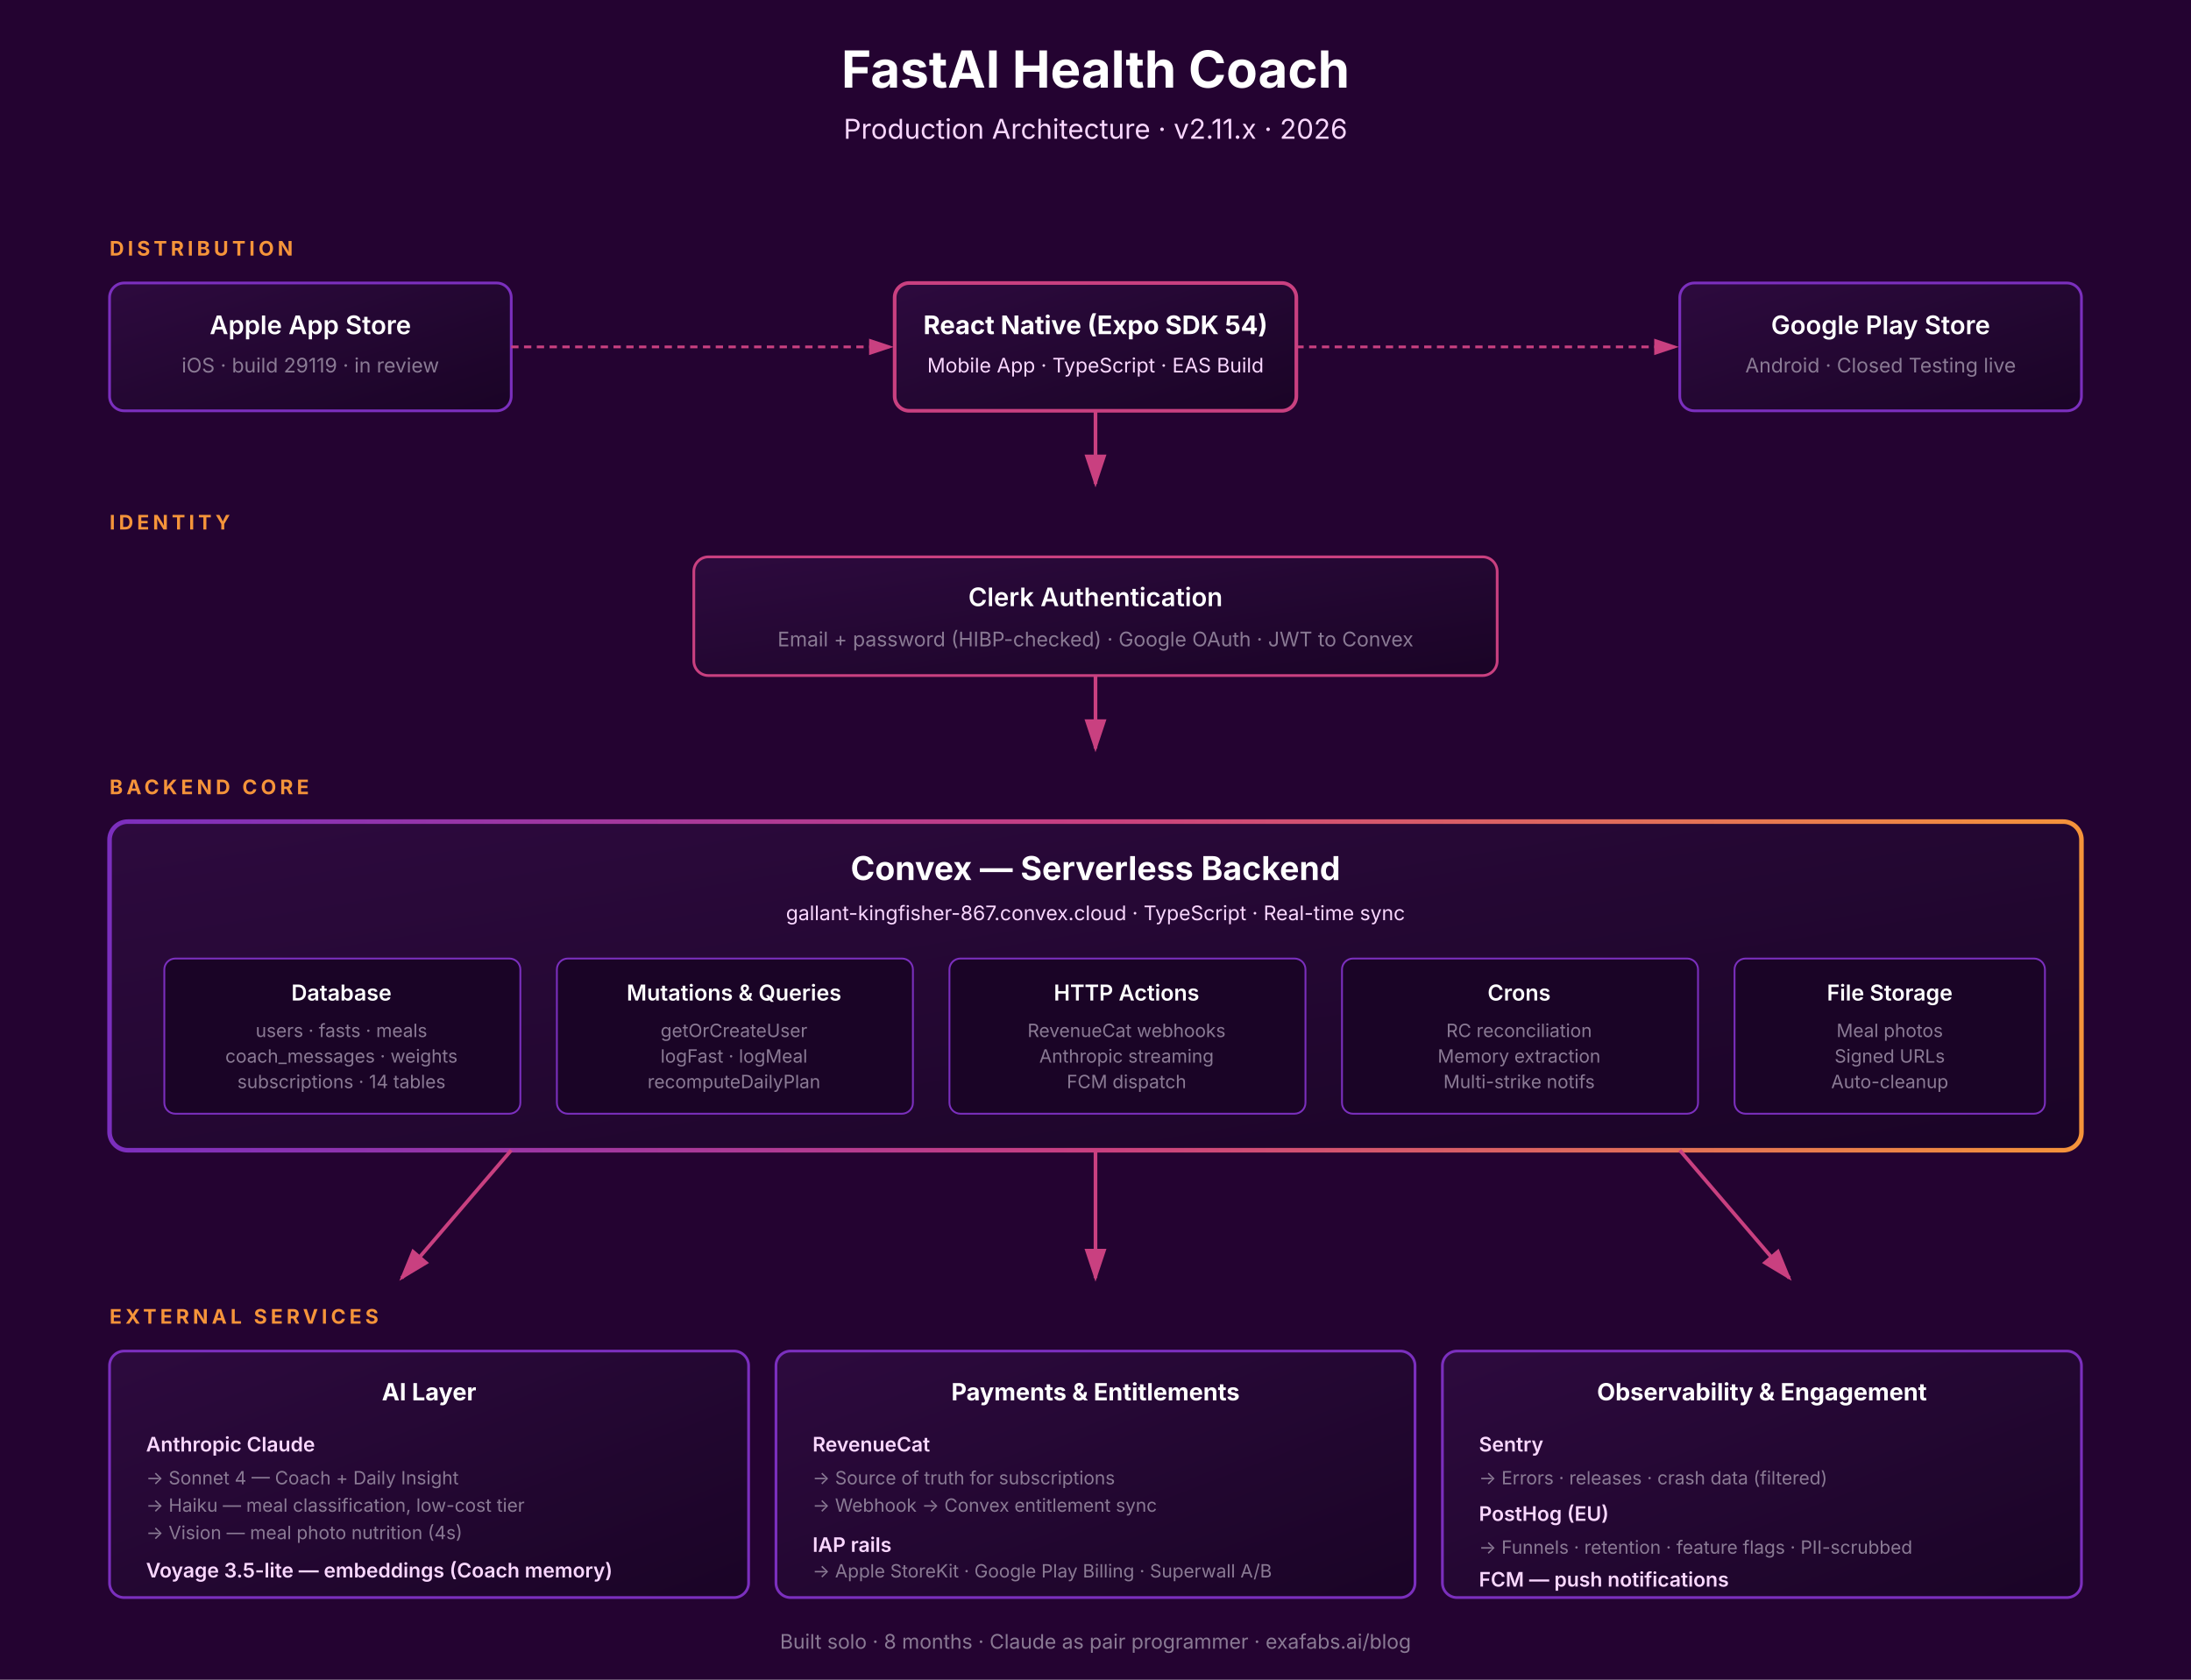
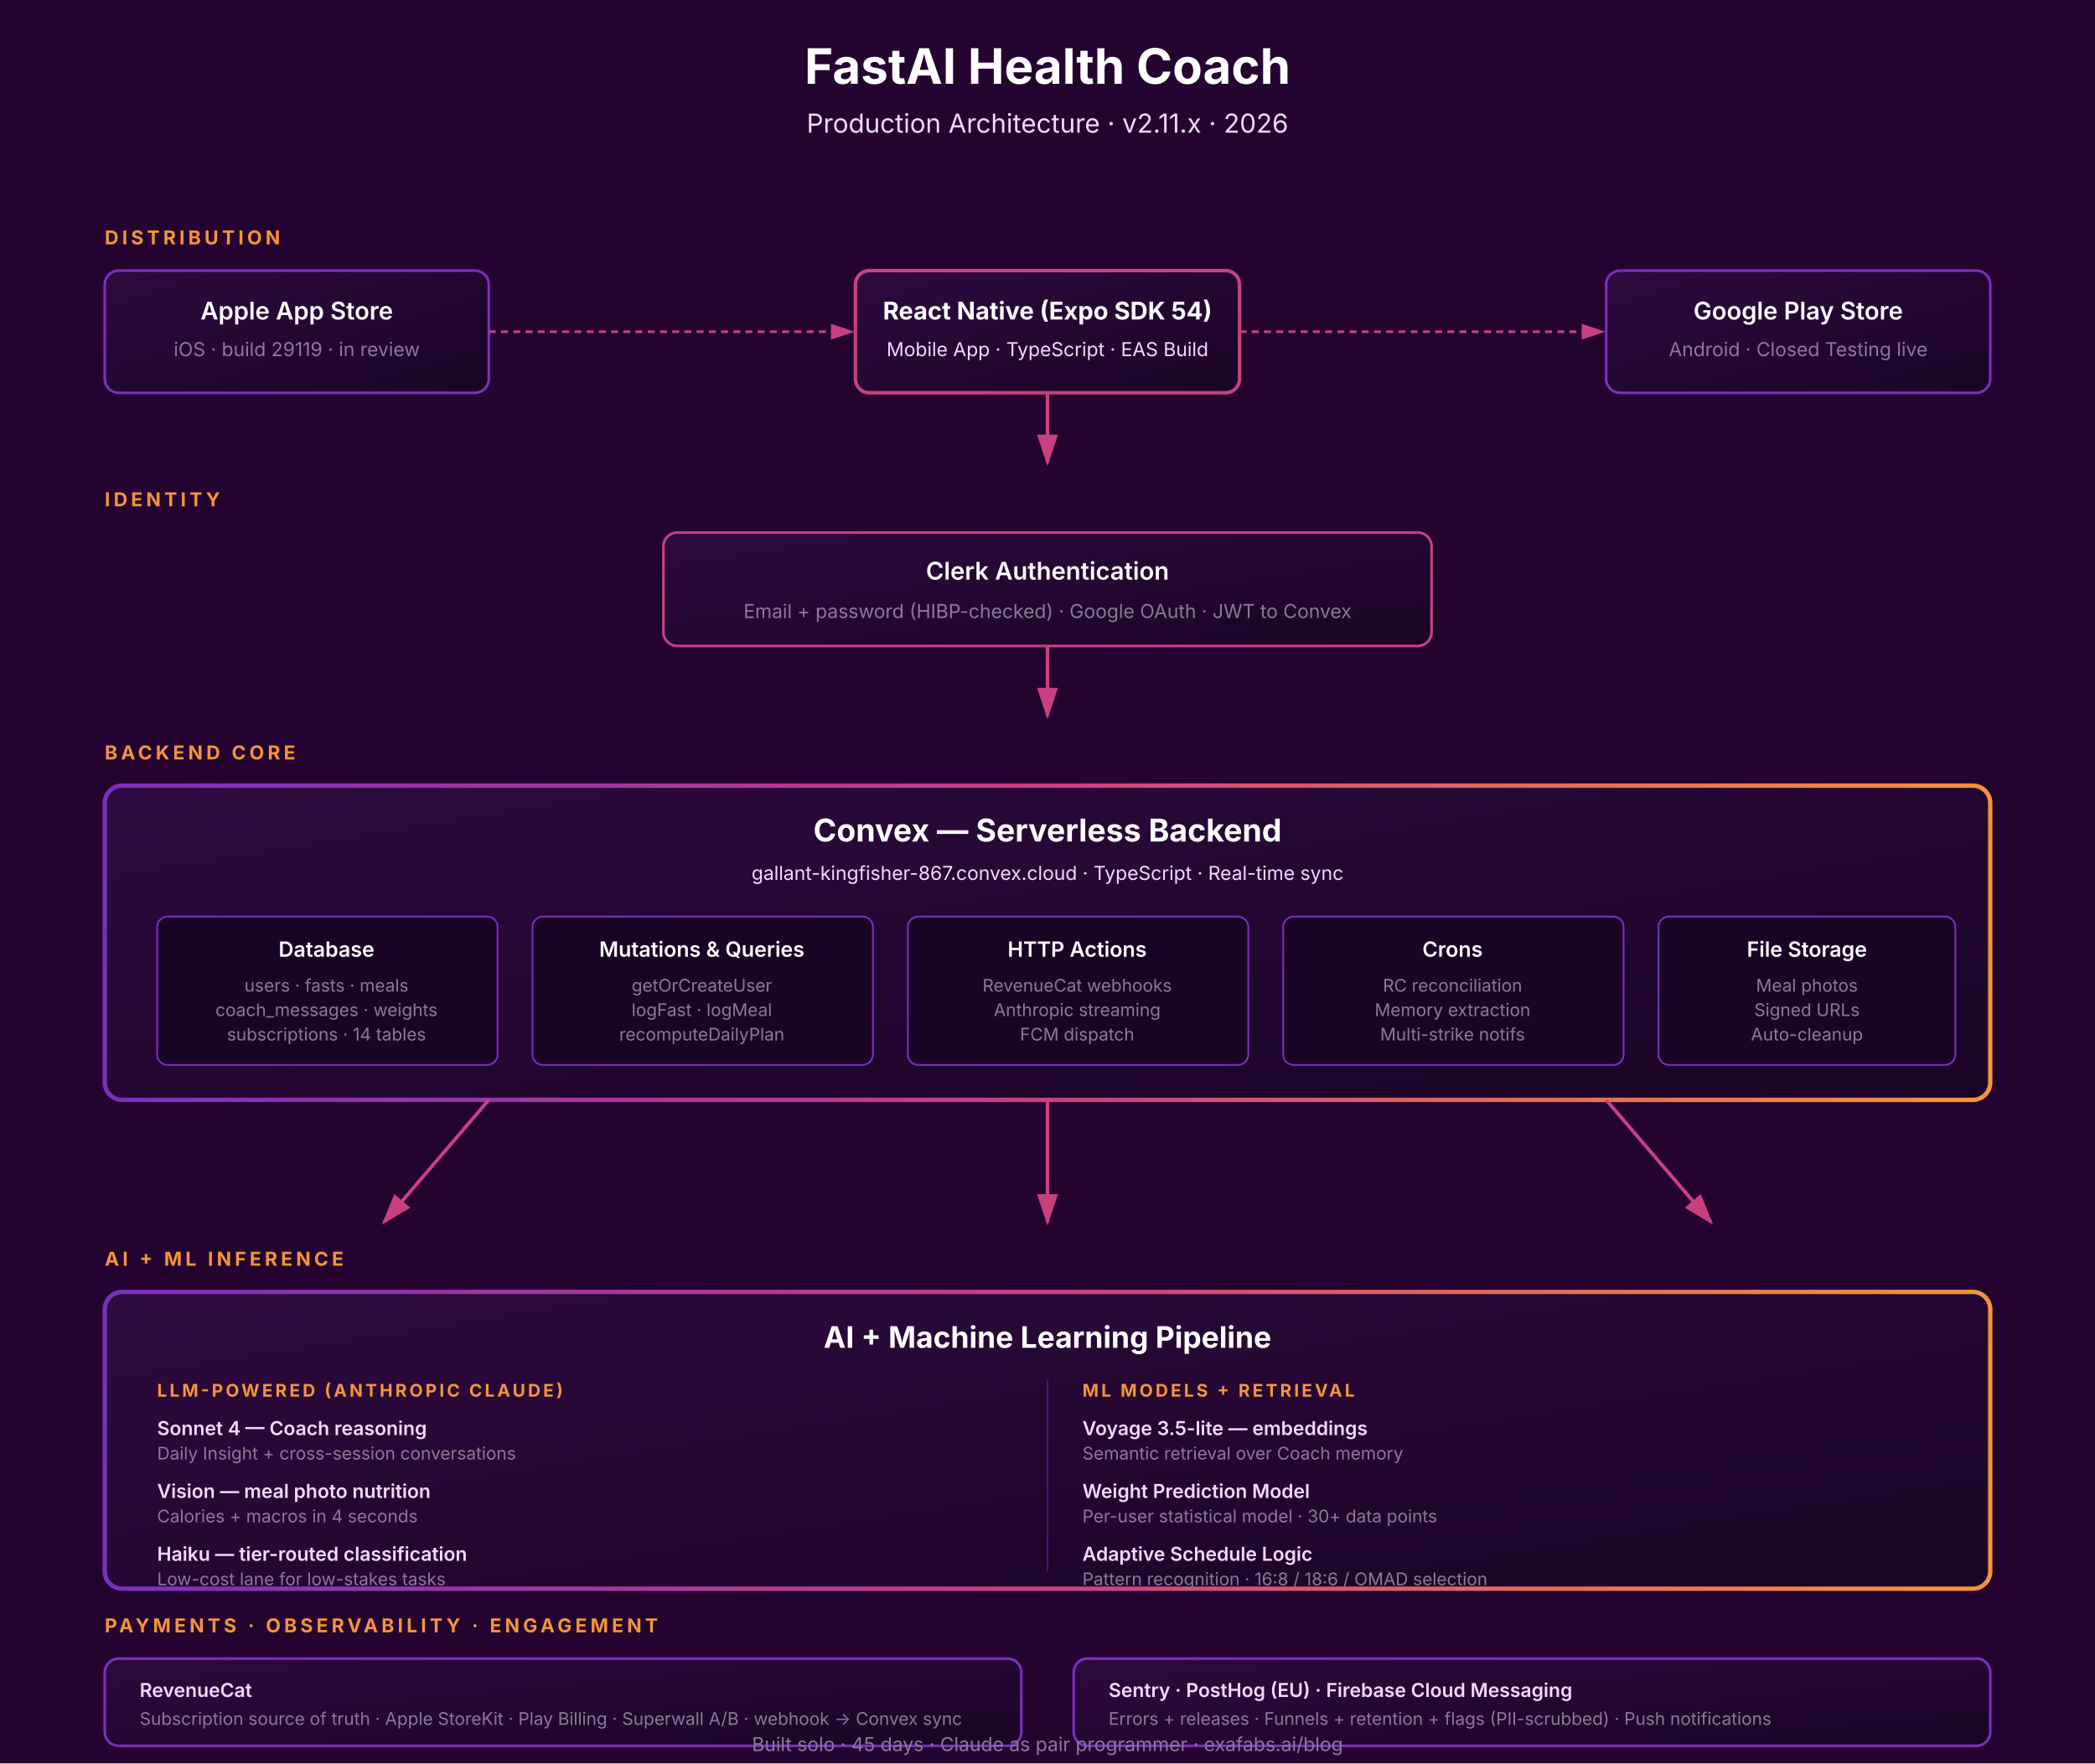
- <svg xmlns="http://www.w3.org/2000/svg" viewBox="0 0 1200 920" role="img" aria-labelledby="title desc" font-family="-apple-system, BlinkMacSystemFont, 'Segoe UI', Inter, sans-serif">
-   <rect width="1200" height="920" fill="#240331" />
+ <svg xmlns="http://www.w3.org/2000/svg" viewBox="0 0 1200 1010" role="img" aria-labelledby="title desc" font-family="-apple-system, BlinkMacSystemFont, 'Segoe UI', Inter, sans-serif">
+   <rect width="1200" height="1010" fill="#240331" />
  <defs>
    <linearGradient id="brandGrad" x1="0%" y1="0%" x2="100%" y2="0%">
      <stop offset="0%" stop-color="#7B2FBE" />
      <stop offset="50%" stop-color="#C94080" />
      <stop offset="100%" stop-color="#F5943A" />
    </linearGradient>
    <linearGradient id="boxGrad" x1="0%" y1="0%" x2="100%" y2="100%">
      <stop offset="0%" stop-color="#2d0a3e" />
      <stop offset="100%" stop-color="#1a0426" />
    </linearGradient>
    <marker id="arrow" markerWidth="10" markerHeight="10" refX="8" refY="3" orient="auto" markerUnits="strokeWidth">
      <path d="M0,0 L0,6 L9,3 z" fill="#C94080" />
    </marker>
  </defs>
  <text x="600" y="48" fill="#ffffff" font-size="28" font-weight="700" text-anchor="middle">FastAI Health Coach</text>
  <text x="600" y="76" fill="#fad7ff" font-size="15" text-anchor="middle">Production Architecture · v2.11.x · 2026</text>
  <line x1="450" y1="92" x2="750" y2="92" stroke="url(#brandGrad)" stroke-width="2" />
  <text x="60" y="140" fill="#F5943A" font-size="11" font-weight="700" letter-spacing="2">DISTRIBUTION</text>
  <g>
    <rect x="60" y="155" width="220" height="70" rx="8" fill="url(#boxGrad)" stroke="#7B2FBE" stroke-width="1.5" />
    <text x="170" y="183" fill="#ffffff" font-size="14" font-weight="600" text-anchor="middle">Apple App Store</text>
    <text x="170" y="204" fill="#8a7a94" font-size="11" text-anchor="middle">iOS · build 29119 · in review</text>
  </g>
  <g>
    <rect x="490" y="155" width="220" height="70" rx="8" fill="url(#boxGrad)" stroke="#C94080" stroke-width="2" />
    <text x="600" y="183" fill="#ffffff" font-size="14" font-weight="700" text-anchor="middle">React Native (Expo SDK 54)</text>
    <text x="600" y="204" fill="#fad7ff" font-size="11" text-anchor="middle">Mobile App · TypeScript · EAS Build</text>
  </g>
  <g>
    <rect x="920" y="155" width="220" height="70" rx="8" fill="url(#boxGrad)" stroke="#7B2FBE" stroke-width="1.5" />
    <text x="1030" y="183" fill="#ffffff" font-size="14" font-weight="600" text-anchor="middle">Google Play Store</text>
    <text x="1030" y="204" fill="#8a7a94" font-size="11" text-anchor="middle">Android · Closed Testing live</text>
  </g>
  <line x1="280" y1="190" x2="488" y2="190" stroke="#C94080" stroke-width="1.5" stroke-dasharray="4,3" marker-end="url(#arrow)" />
  <line x1="710" y1="190" x2="918" y2="190" stroke="#C94080" stroke-width="1.5" stroke-dasharray="4,3" marker-end="url(#arrow)" />
  <line x1="600" y1="225" x2="600" y2="265" stroke="#C94080" stroke-width="2" marker-end="url(#arrow)" />
  <text x="60" y="290" fill="#F5943A" font-size="11" font-weight="700" letter-spacing="2">IDENTITY</text>
  <g>
    <rect x="380" y="305" width="440" height="65" rx="8" fill="url(#boxGrad)" stroke="#C94080" stroke-width="1.5" />
    <text x="600" y="332" fill="#ffffff" font-size="14" font-weight="600" text-anchor="middle">Clerk Authentication</text>
    <text x="600" y="354" fill="#8a7a94" font-size="11" text-anchor="middle">Email + password (HIBP-checked) · Google OAuth · JWT to Convex</text>
  </g>
  <line x1="600" y1="370" x2="600" y2="410" stroke="#C94080" stroke-width="2" marker-end="url(#arrow)" />
  <text x="60" y="435" fill="#F5943A" font-size="11" font-weight="700" letter-spacing="2">BACKEND CORE</text>
  <g>
    <rect x="60" y="450" width="1080" height="180" rx="10" fill="url(#boxGrad)" stroke="url(#brandGrad)" stroke-width="2.5" />
    <text x="600" y="482" fill="#ffffff" font-size="18" font-weight="700" text-anchor="middle">Convex — Serverless Backend</text>
    <text x="600" y="504" fill="#fad7ff" font-size="11" text-anchor="middle">gallant-kingfisher-867.convex.cloud · TypeScript · Real-time sync</text>
    <g>
      <rect x="90" y="525" width="195" height="85" rx="6" fill="#1a0426" stroke="#7B2FBE" stroke-width="1" />
      <text x="187" y="548" fill="#ffffff" font-size="12" font-weight="600" text-anchor="middle">Database</text>
      <text x="187" y="568" fill="#8a7a94" font-size="10" text-anchor="middle">users · fasts · meals</text>
      <text x="187" y="582" fill="#8a7a94" font-size="10" text-anchor="middle">coach_messages · weights</text>
      <text x="187" y="596" fill="#8a7a94" font-size="10" text-anchor="middle">subscriptions · 14 tables</text>
    </g>
    <g>
      <rect x="305" y="525" width="195" height="85" rx="6" fill="#1a0426" stroke="#7B2FBE" stroke-width="1" />
      <text x="402" y="548" fill="#ffffff" font-size="12" font-weight="600" text-anchor="middle">Mutations &amp; Queries</text>
      <text x="402" y="568" fill="#8a7a94" font-size="10" text-anchor="middle">getOrCreateUser</text>
      <text x="402" y="582" fill="#8a7a94" font-size="10" text-anchor="middle">logFast · logMeal</text>
      <text x="402" y="596" fill="#8a7a94" font-size="10" text-anchor="middle">recomputeDailyPlan</text>
    </g>
    <g>
      <rect x="520" y="525" width="195" height="85" rx="6" fill="#1a0426" stroke="#7B2FBE" stroke-width="1" />
      <text x="617" y="548" fill="#ffffff" font-size="12" font-weight="600" text-anchor="middle">HTTP Actions</text>
      <text x="617" y="568" fill="#8a7a94" font-size="10" text-anchor="middle">RevenueCat webhooks</text>
      <text x="617" y="582" fill="#8a7a94" font-size="10" text-anchor="middle">Anthropic streaming</text>
      <text x="617" y="596" fill="#8a7a94" font-size="10" text-anchor="middle">FCM dispatch</text>
    </g>
    <g>
      <rect x="735" y="525" width="195" height="85" rx="6" fill="#1a0426" stroke="#7B2FBE" stroke-width="1" />
      <text x="832" y="548" fill="#ffffff" font-size="12" font-weight="600" text-anchor="middle">Crons</text>
      <text x="832" y="568" fill="#8a7a94" font-size="10" text-anchor="middle">RC reconciliation</text>
      <text x="832" y="582" fill="#8a7a94" font-size="10" text-anchor="middle">Memory extraction</text>
      <text x="832" y="596" fill="#8a7a94" font-size="10" text-anchor="middle">Multi-strike notifs</text>
    </g>
    <g>
      <rect x="950" y="525" width="170" height="85" rx="6" fill="#1a0426" stroke="#7B2FBE" stroke-width="1" />
      <text x="1035" y="548" fill="#ffffff" font-size="12" font-weight="600" text-anchor="middle">File Storage</text>
      <text x="1035" y="568" fill="#8a7a94" font-size="10" text-anchor="middle">Meal photos</text>
      <text x="1035" y="582" fill="#8a7a94" font-size="10" text-anchor="middle">Signed URLs</text>
      <text x="1035" y="596" fill="#8a7a94" font-size="10" text-anchor="middle">Auto-cleanup</text>
    </g>
  </g>
  <line x1="280" y1="630" x2="220" y2="700" stroke="#C94080" stroke-width="2" marker-end="url(#arrow)" />
  <line x1="600" y1="630" x2="600" y2="700" stroke="#C94080" stroke-width="2" marker-end="url(#arrow)" />
  <line x1="920" y1="630" x2="980" y2="700" stroke="#C94080" stroke-width="2" marker-end="url(#arrow)" />
-   <text x="60" y="725" fill="#F5943A" font-size="11" font-weight="700" letter-spacing="2">EXTERNAL SERVICES</text>
+   <text x="60" y="725" fill="#F5943A" font-size="11" font-weight="700" letter-spacing="2">AI + ML INFERENCE</text>
  <g>
-     <rect x="60" y="740" width="350" height="135" rx="8" fill="url(#boxGrad)" stroke="#7B2FBE" stroke-width="1.5" />
-     <text x="235" y="767" fill="#ffffff" font-size="13" font-weight="700" text-anchor="middle">AI Layer</text>
-     <text x="80" y="795" fill="#fad7ff" font-size="11" font-weight="600">Anthropic Claude</text>
-     <text x="80" y="813" fill="#8a7a94" font-size="10">→ Sonnet 4 — Coach + Daily Insight</text>
-     <text x="80" y="828" fill="#8a7a94" font-size="10">→ Haiku — meal classification, low-cost tier</text>
-     <text x="80" y="843" fill="#8a7a94" font-size="10">→ Vision — meal photo nutrition (4s)</text>
-     <text x="80" y="864" fill="#fad7ff" font-size="11" font-weight="600">Voyage 3.5-lite — embeddings (Coach memory)</text>
+     <rect x="60" y="740" width="1080" height="170" rx="10" fill="url(#boxGrad)" stroke="url(#brandGrad)" stroke-width="2.5" />
+     <text x="600" y="772" fill="#ffffff" font-size="17" font-weight="700" text-anchor="middle">AI + Machine Learning Pipeline</text>
+     <text x="90" y="800" fill="#F5943A" font-size="10" font-weight="700" letter-spacing="1.5">LLM-POWERED (ANTHROPIC CLAUDE)</text>
+     <text x="90" y="822" fill="#fad7ff" font-size="11" font-weight="600">Sonnet 4 — Coach reasoning</text>
+     <text x="90" y="836" fill="#8a7a94" font-size="10">Daily Insight + cross-session conversations</text>
+     <text x="90" y="858" fill="#fad7ff" font-size="11" font-weight="600">Vision — meal photo nutrition</text>
+     <text x="90" y="872" fill="#8a7a94" font-size="10">Calories + macros in 4 seconds</text>
+     <text x="90" y="894" fill="#fad7ff" font-size="11" font-weight="600">Haiku — tier-routed classification</text>
+     <text x="90" y="908" fill="#8a7a94" font-size="10">Low-cost lane for low-stakes tasks</text>
+     <line x1="600" y1="790" x2="600" y2="900" stroke="#7B2FBE" stroke-width="1" opacity="0.4" />
+     <text x="620" y="800" fill="#F5943A" font-size="10" font-weight="700" letter-spacing="1.5">ML MODELS + RETRIEVAL</text>
+     <text x="620" y="822" fill="#fad7ff" font-size="11" font-weight="600">Voyage 3.5-lite — embeddings</text>
+     <text x="620" y="836" fill="#8a7a94" font-size="10">Semantic retrieval over Coach memory</text>
+     <text x="620" y="858" fill="#fad7ff" font-size="11" font-weight="600">Weight Prediction Model</text>
+     <text x="620" y="872" fill="#8a7a94" font-size="10">Per-user statistical model · 30+ data points</text>
+     <text x="620" y="894" fill="#fad7ff" font-size="11" font-weight="600">Adaptive Schedule Logic</text>
+     <text x="620" y="908" fill="#8a7a94" font-size="10">Pattern recognition · 16:8 / 18:6 / OMAD selection</text>
+   </g>
+   <text x="60" y="935" fill="#F5943A" font-size="11" font-weight="700" letter-spacing="2">PAYMENTS · OBSERVABILITY · ENGAGEMENT</text>
+   <g>
+     <rect x="60" y="950" width="525" height="50" rx="8" fill="url(#boxGrad)" stroke="#7B2FBE" stroke-width="1.5" />
+     <text x="80" y="972" fill="#fad7ff" font-size="11" font-weight="600">RevenueCat</text>
+     <text x="80" y="988" fill="#8a7a94" font-size="10">Subscription source of truth · Apple StoreKit · Play Billing · Superwall A/B · webhook → Convex sync</text>
  </g>
  <g>
-     <rect x="425" y="740" width="350" height="135" rx="8" fill="url(#boxGrad)" stroke="#7B2FBE" stroke-width="1.5" />
-     <text x="600" y="767" fill="#ffffff" font-size="13" font-weight="700" text-anchor="middle">Payments &amp; Entitlements</text>
-     <text x="445" y="795" fill="#fad7ff" font-size="11" font-weight="600">RevenueCat</text>
-     <text x="445" y="813" fill="#8a7a94" font-size="10">→ Source of truth for subscriptions</text>
-     <text x="445" y="828" fill="#8a7a94" font-size="10">→ Webhook → Convex entitlement sync</text>
-     <text x="445" y="850" fill="#fad7ff" font-size="11" font-weight="600">IAP rails</text>
-     <text x="445" y="864" fill="#8a7a94" font-size="10">→ Apple StoreKit · Google Play Billing · Superwall A/B</text>
+     <rect x="615" y="950" width="525" height="50" rx="8" fill="url(#boxGrad)" stroke="#7B2FBE" stroke-width="1.5" />
+     <text x="635" y="972" fill="#fad7ff" font-size="11" font-weight="600">Sentry · PostHog (EU) · Firebase Cloud Messaging</text>
+     <text x="635" y="988" fill="#8a7a94" font-size="10">Errors + releases · Funnels + retention + flags (PII-scrubbed) · Push notifications</text>
  </g>
-   <g>
-     <rect x="790" y="740" width="350" height="135" rx="8" fill="url(#boxGrad)" stroke="#7B2FBE" stroke-width="1.5" />
-     <text x="965" y="767" fill="#ffffff" font-size="13" font-weight="700" text-anchor="middle">Observability &amp; Engagement</text>
-     <text x="810" y="795" fill="#fad7ff" font-size="11" font-weight="600">Sentry</text>
-     <text x="810" y="813" fill="#8a7a94" font-size="10">→ Errors · releases · crash data (filtered)</text>
-     <text x="810" y="833" fill="#fad7ff" font-size="11" font-weight="600">PostHog (EU)</text>
-     <text x="810" y="851" fill="#8a7a94" font-size="10">→ Funnels · retention · feature flags · PII-scrubbed</text>
-     <text x="810" y="869" fill="#fad7ff" font-size="11" font-weight="600">FCM — push notifications</text>
-   </g>
-   <text x="600" y="903" fill="#8a7a94" font-size="11" text-anchor="middle">Built solo · 8 months · Claude as pair programmer · exafabs.ai/blog</text>
+   <text x="600" y="1003" fill="#8a7a94" font-size="11" text-anchor="middle">Built solo · 45 days · Claude as pair programmer · exafabs.ai/blog</text>
</svg>
